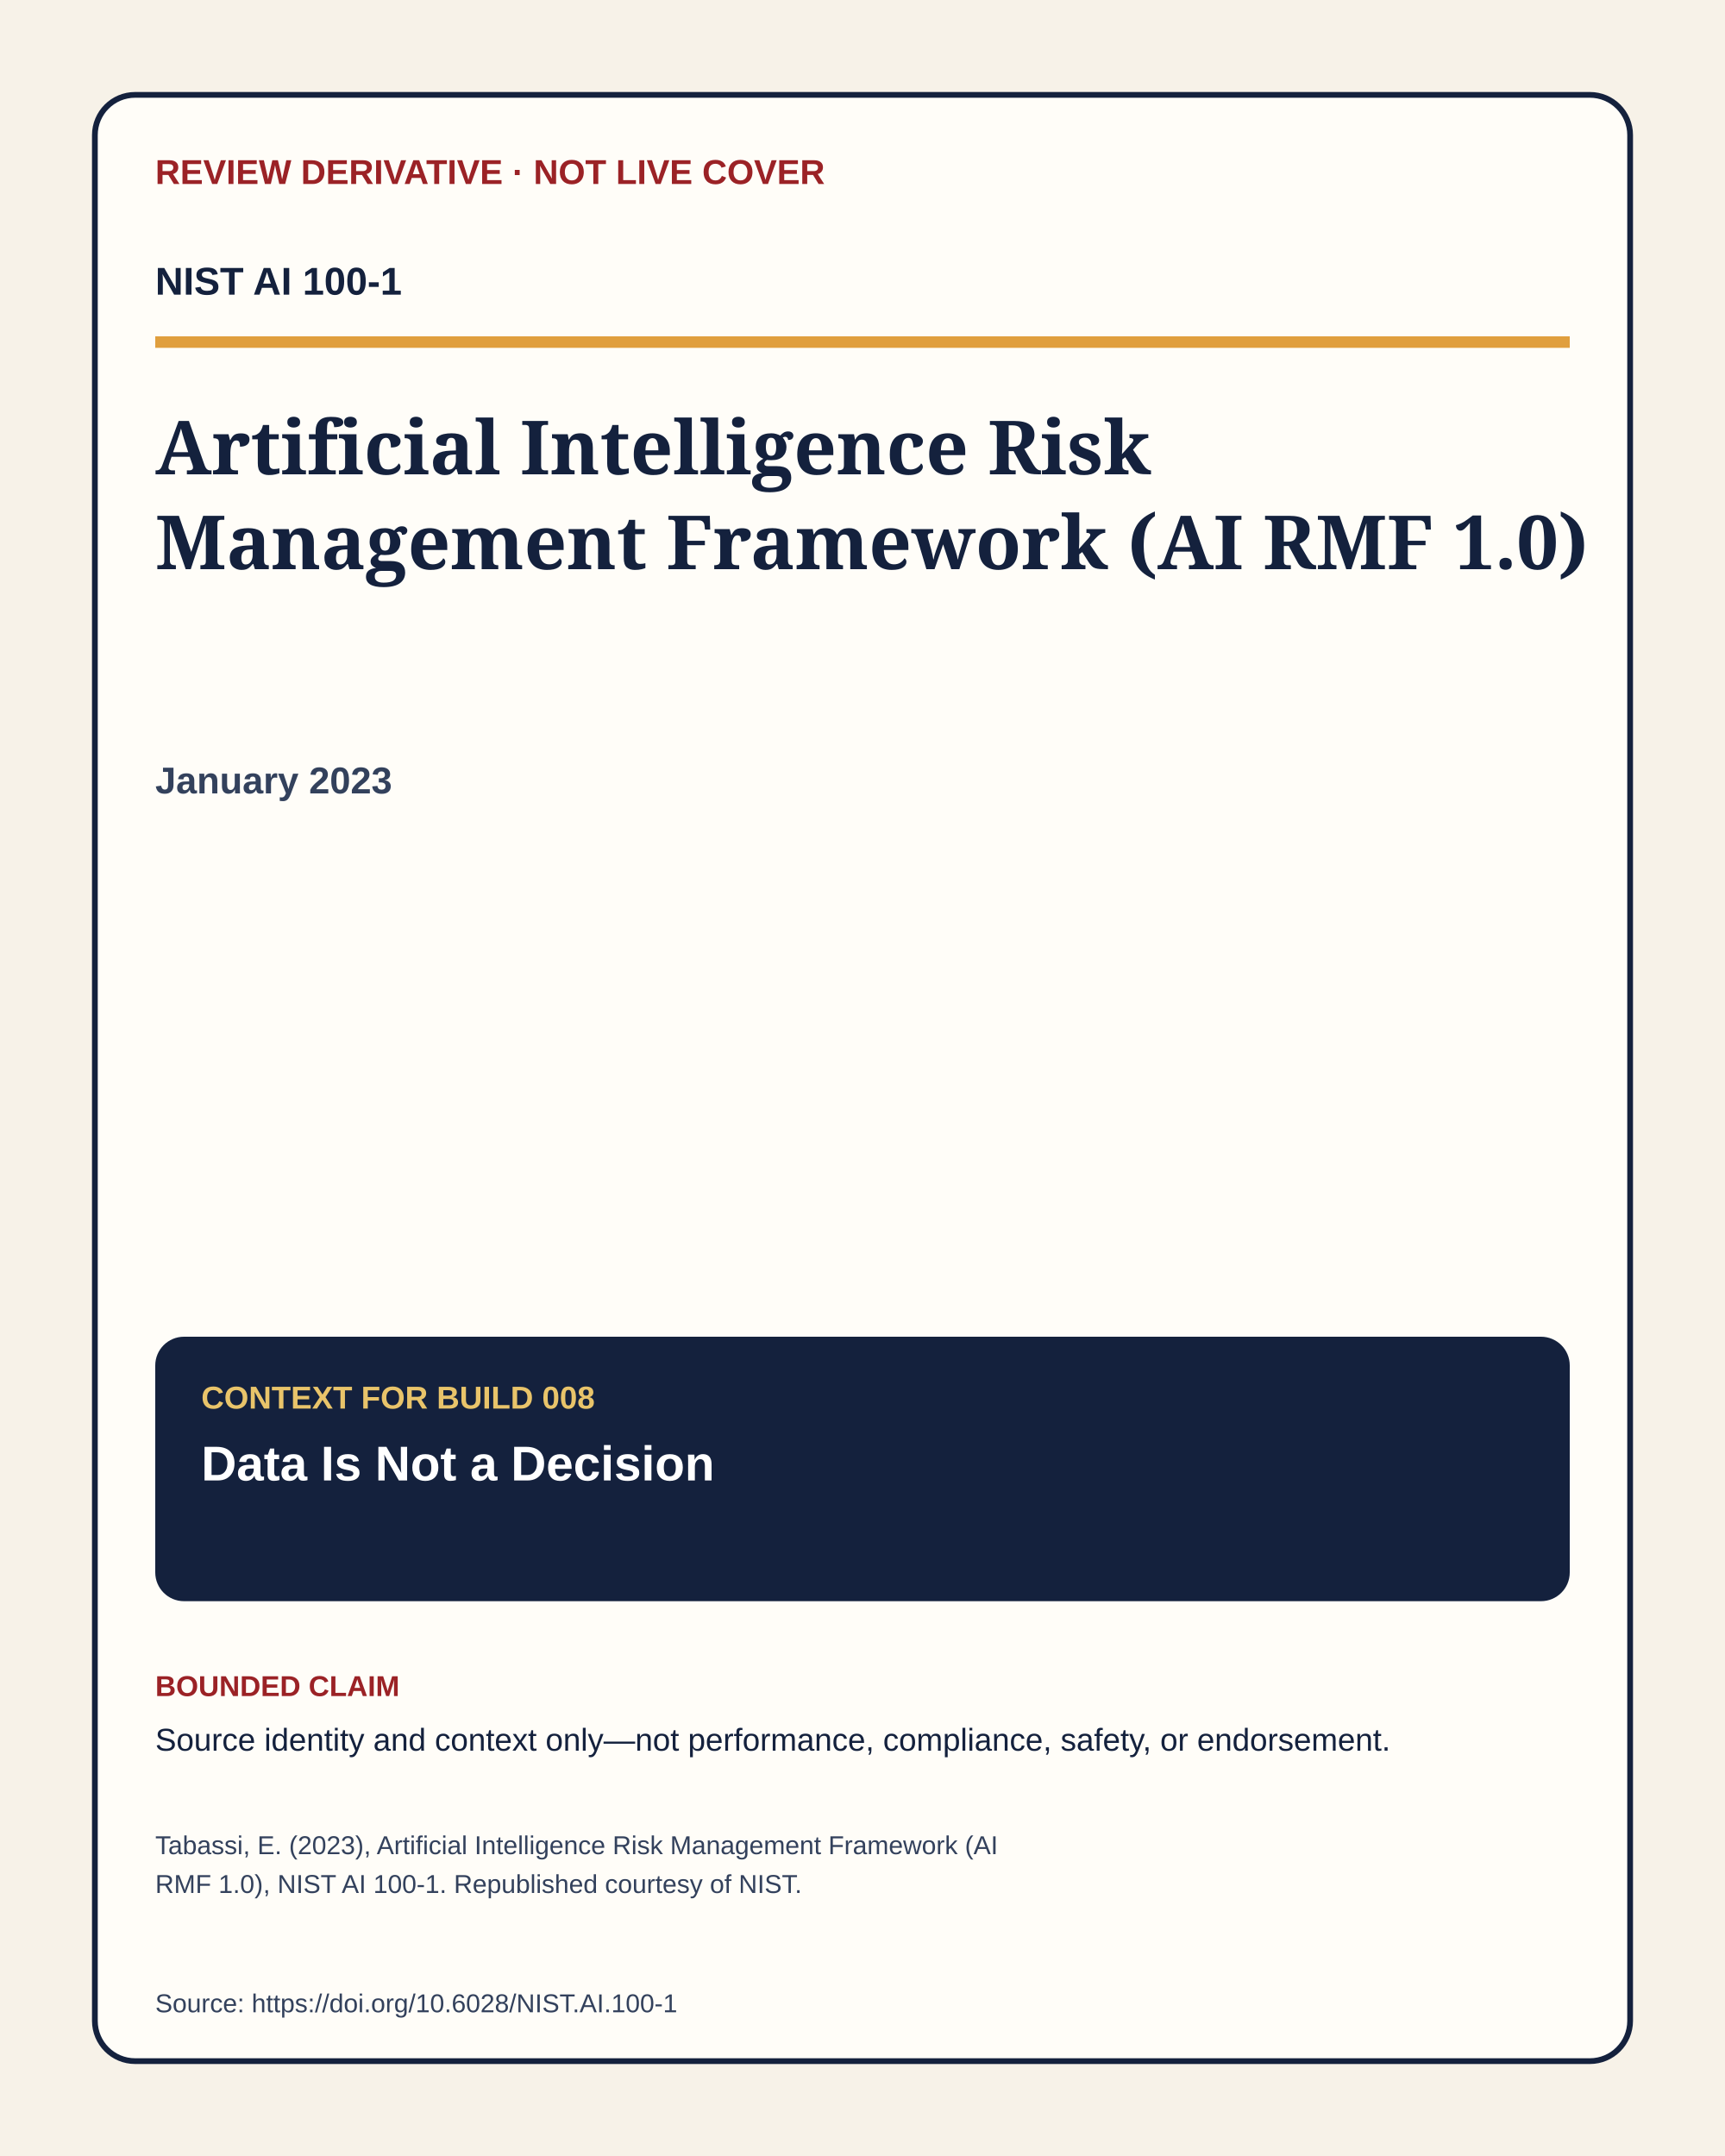
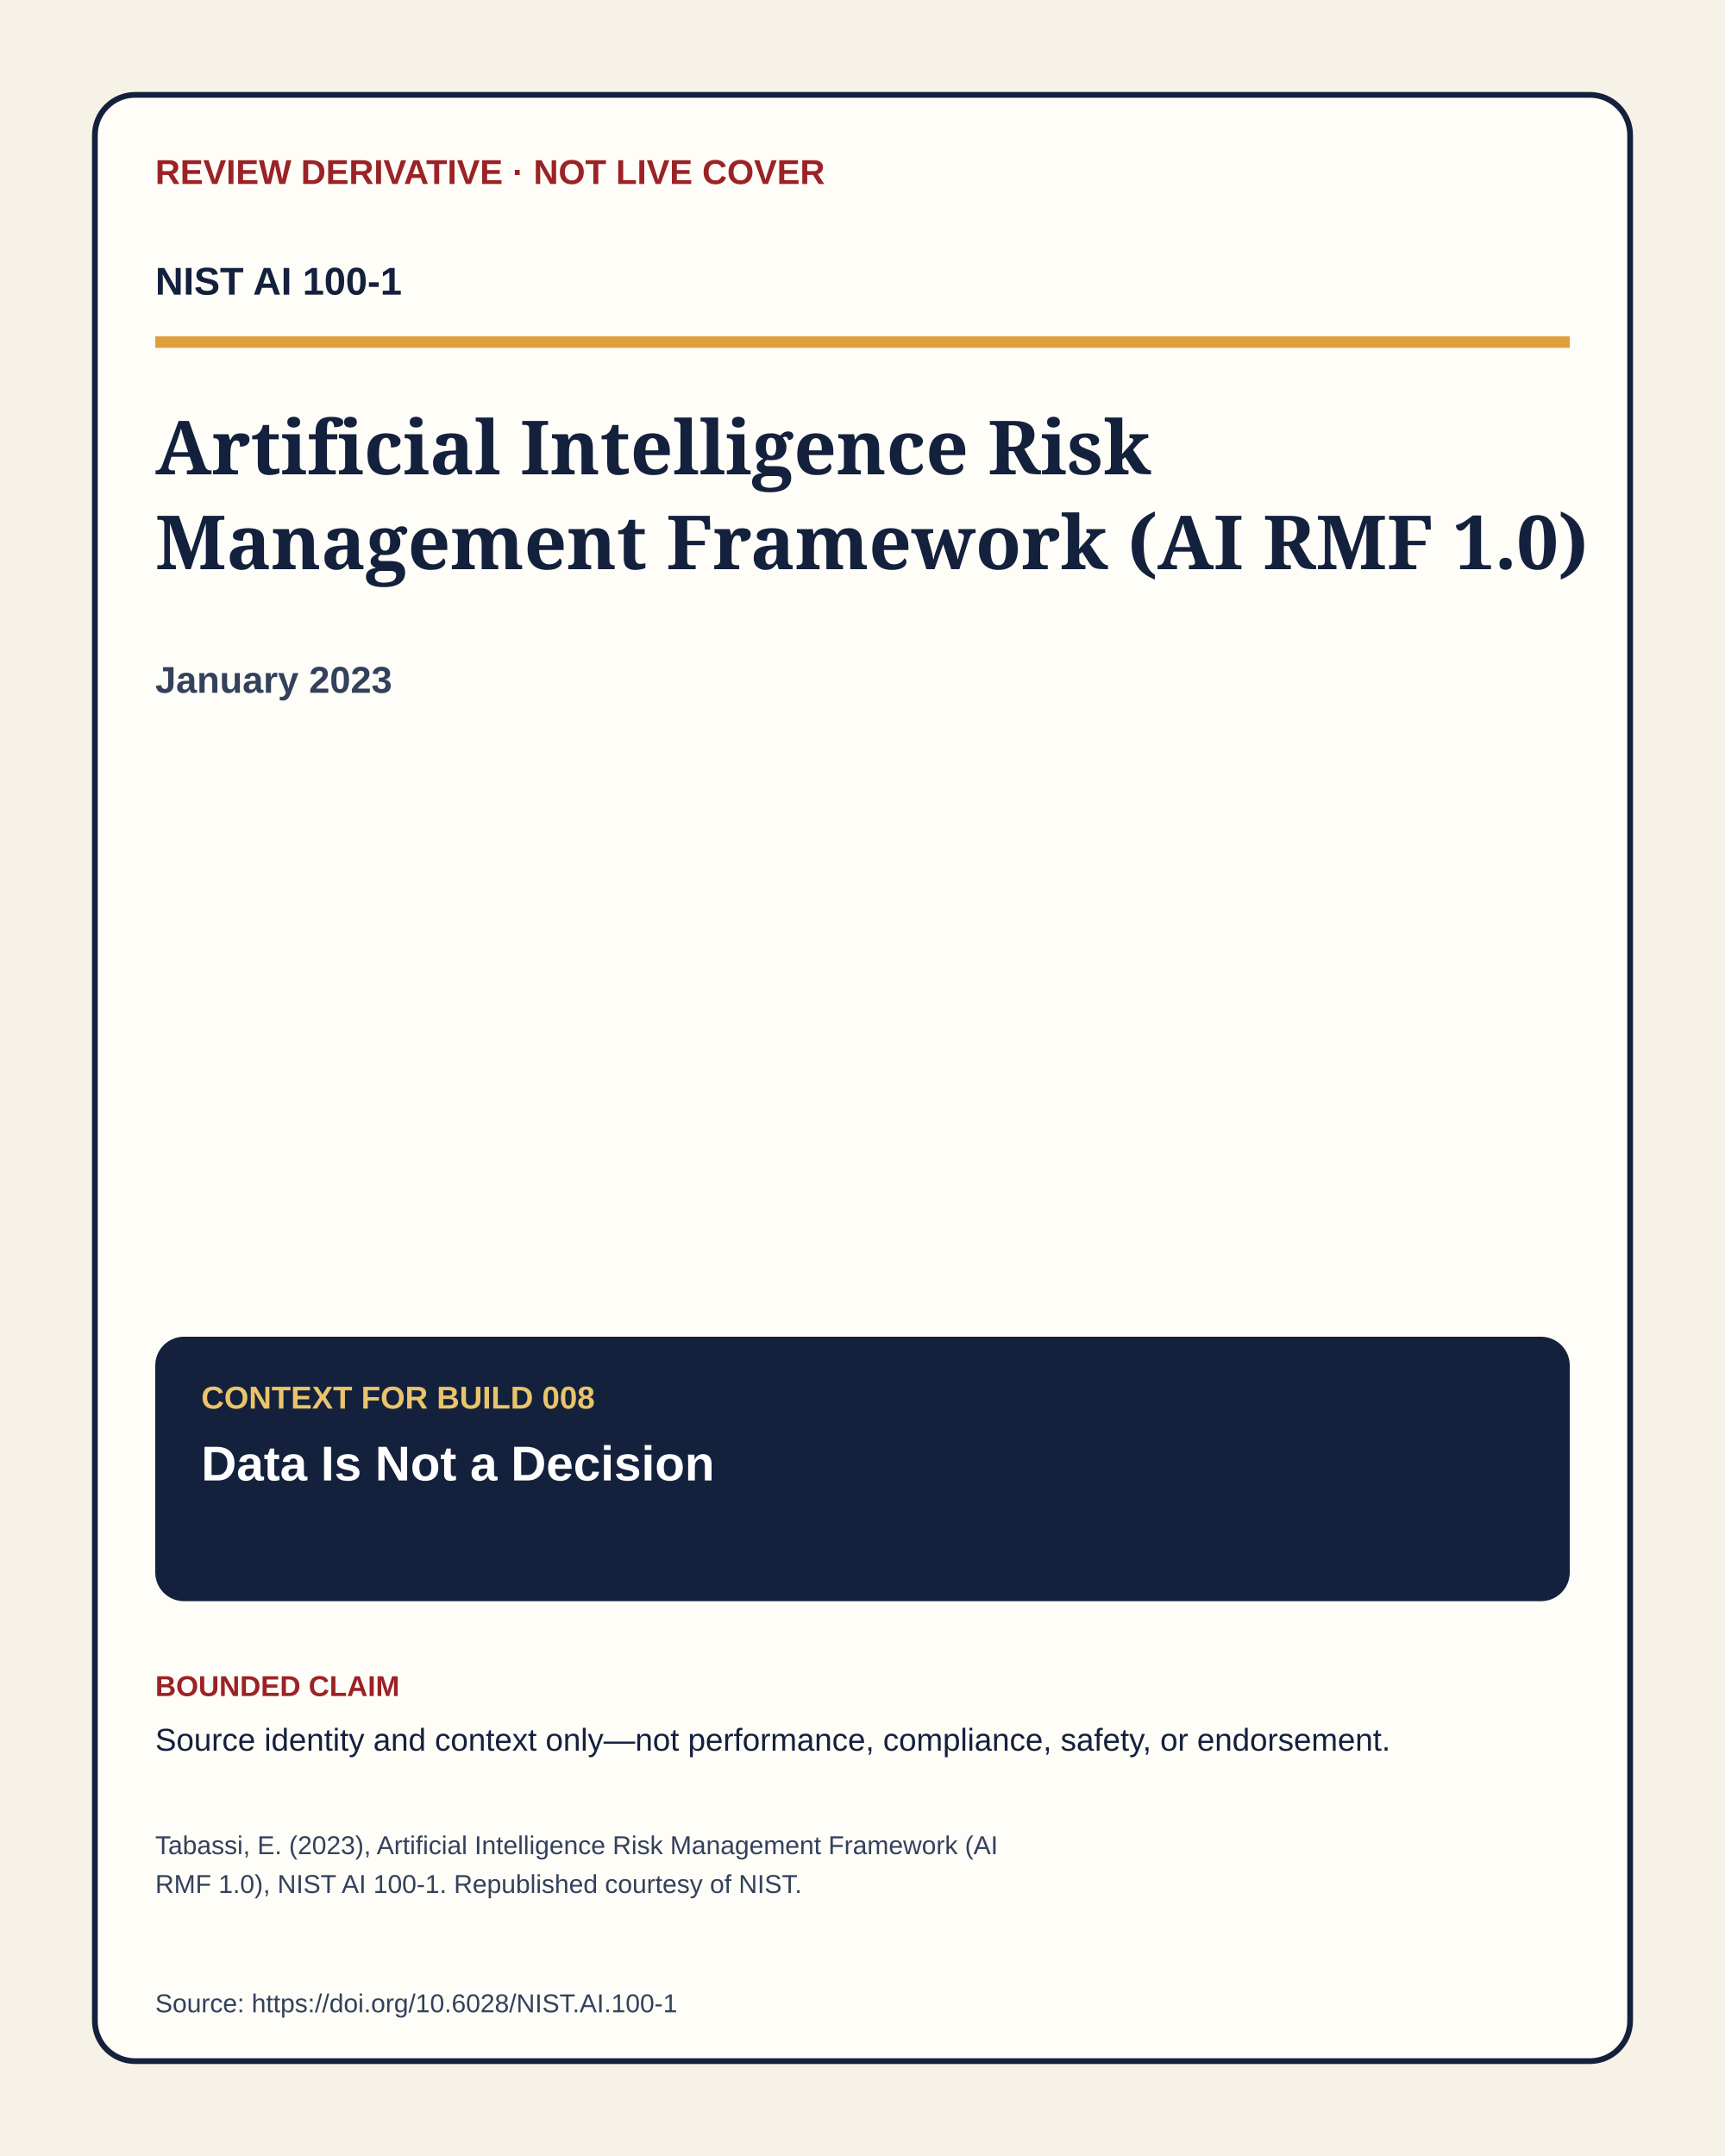
<svg xmlns="http://www.w3.org/2000/svg" width="1200" height="1500" viewBox="0 0 1200 1500" role="img" aria-labelledby="title desc">
  <rect width="1200" height="1500" fill="#f7f2e8" />
  <rect x="66" y="66" width="1068" height="1368" rx="28" fill="#fffdf8" stroke="#14213d" stroke-width="4" />
  <text x="108" y="128" font-family="Arial, sans-serif" font-size="24" font-weight="700" fill="#9b2226">REVIEW DERIVATIVE · NOT LIVE COVER</text>
  <text x="108" y="205" font-family="Arial, sans-serif" font-size="27" font-weight="700" fill="#14213d">NIST AI 100-1</text>
  <line x1="108" y1="238" x2="1092" y2="238" stroke="#e09f3e" stroke-width="8" />
  <text font-family="Georgia, serif" font-size="52" font-weight="700" fill="#14213d">
    <tspan x="108" y="330">Artificial Intelligence Risk</tspan>
    <tspan x="108" y="396">Management Framework (AI RMF 1.0)</tspan>
  </text>
-   <text x="108" y="552" font-family="Arial, sans-serif" font-size="26" font-weight="700" fill="#33415c">January 2023</text>
+   <text x="108" y="482" font-family="Arial, sans-serif" font-size="26" font-weight="700" fill="#33415c">January 2023</text>
  <rect x="108" y="930" width="984" height="184" rx="20" fill="#14213d" />
  <text x="140" y="980" font-family="Arial, sans-serif" font-size="22" font-weight="700" fill="#e9c46a">CONTEXT FOR BUILD 008</text>
  <text font-family="Arial, sans-serif" font-size="34" font-weight="700" fill="#ffffff">
    <tspan x="140" y="1030">Data Is Not a Decision</tspan>
  </text>
  <text x="108" y="1180" font-family="Arial, sans-serif" font-size="20" font-weight="700" fill="#9b2226">BOUNDED CLAIM</text>
  <text x="108" y="1218" font-family="Arial, sans-serif" font-size="22" fill="#14213d">Source identity and context only—not performance, compliance, safety, or endorsement.</text>
  <text font-family="Arial, sans-serif" font-size="18" fill="#33415c">
    <tspan x="108" y="1290">Tabassi, E. (2023), Artificial Intelligence Risk Management Framework (AI</tspan>
    <tspan x="108" y="1317">RMF 1.0), NIST AI 100-1. Republished courtesy of NIST.</tspan>
  </text>
  <text x="108" y="1400" font-family="Arial, sans-serif" font-size="18" fill="#33415c">Source: https://doi.org/10.6028/NIST.AI.100-1</text>
</svg>
